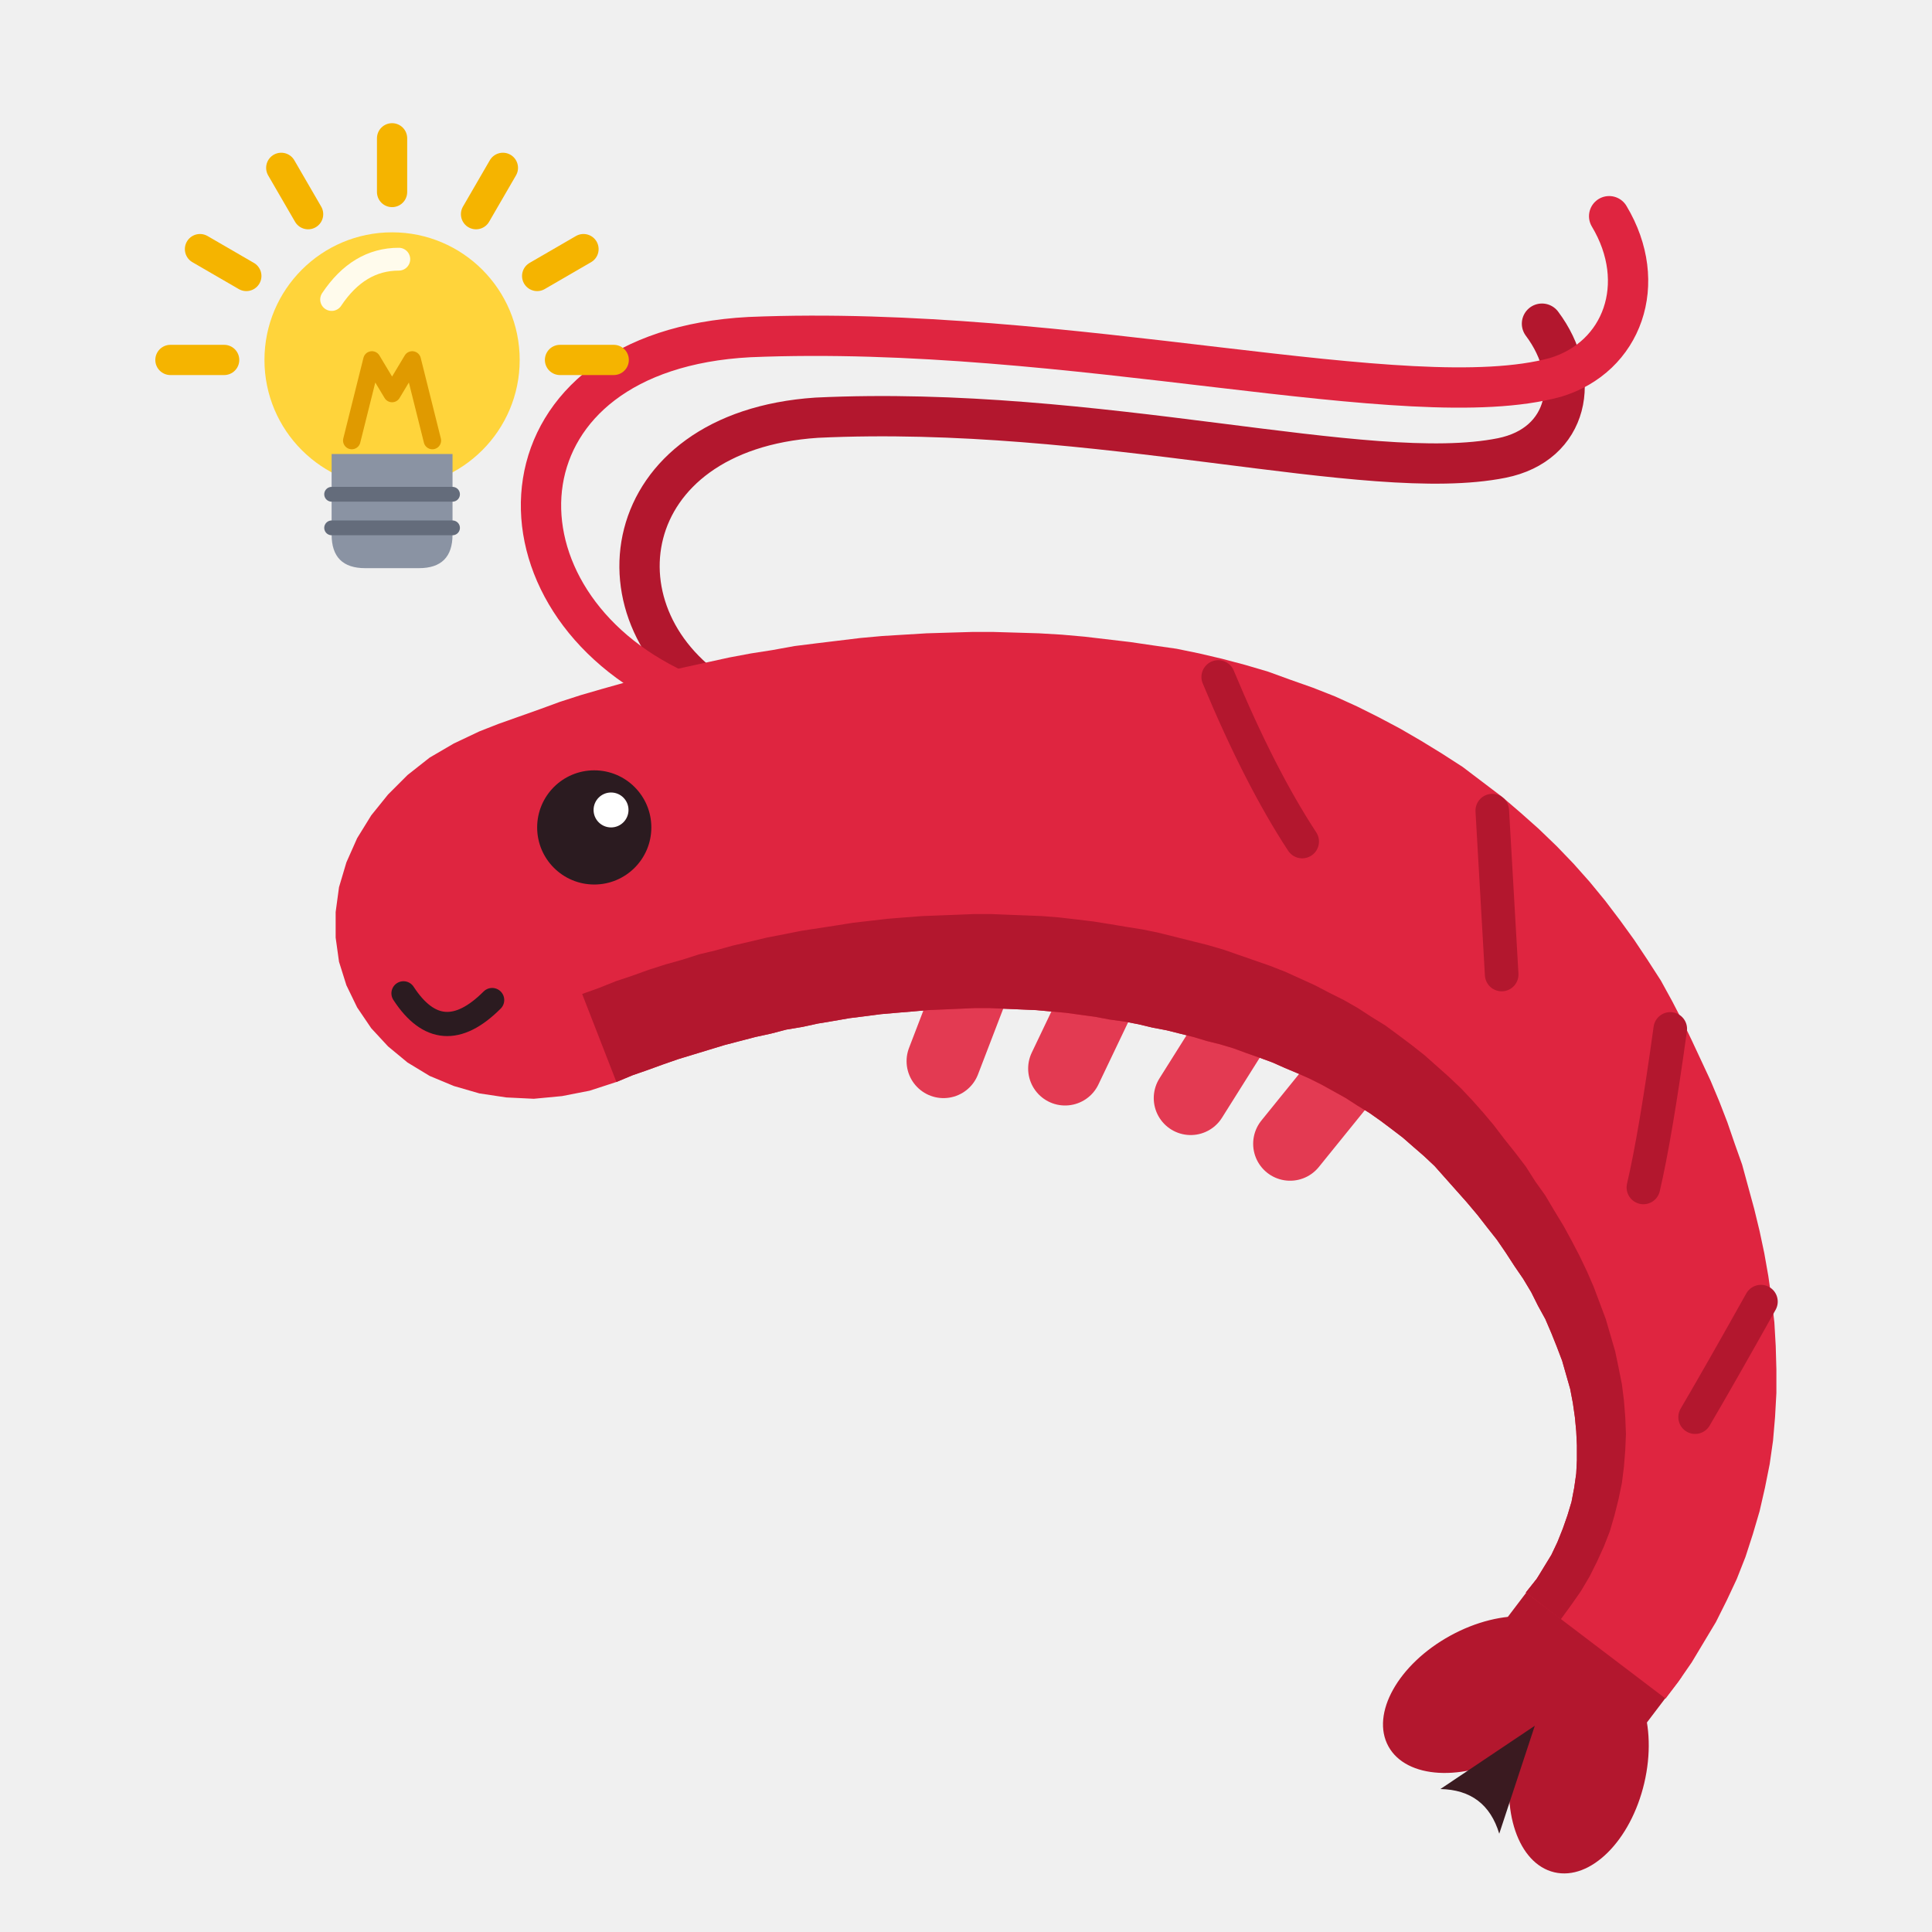
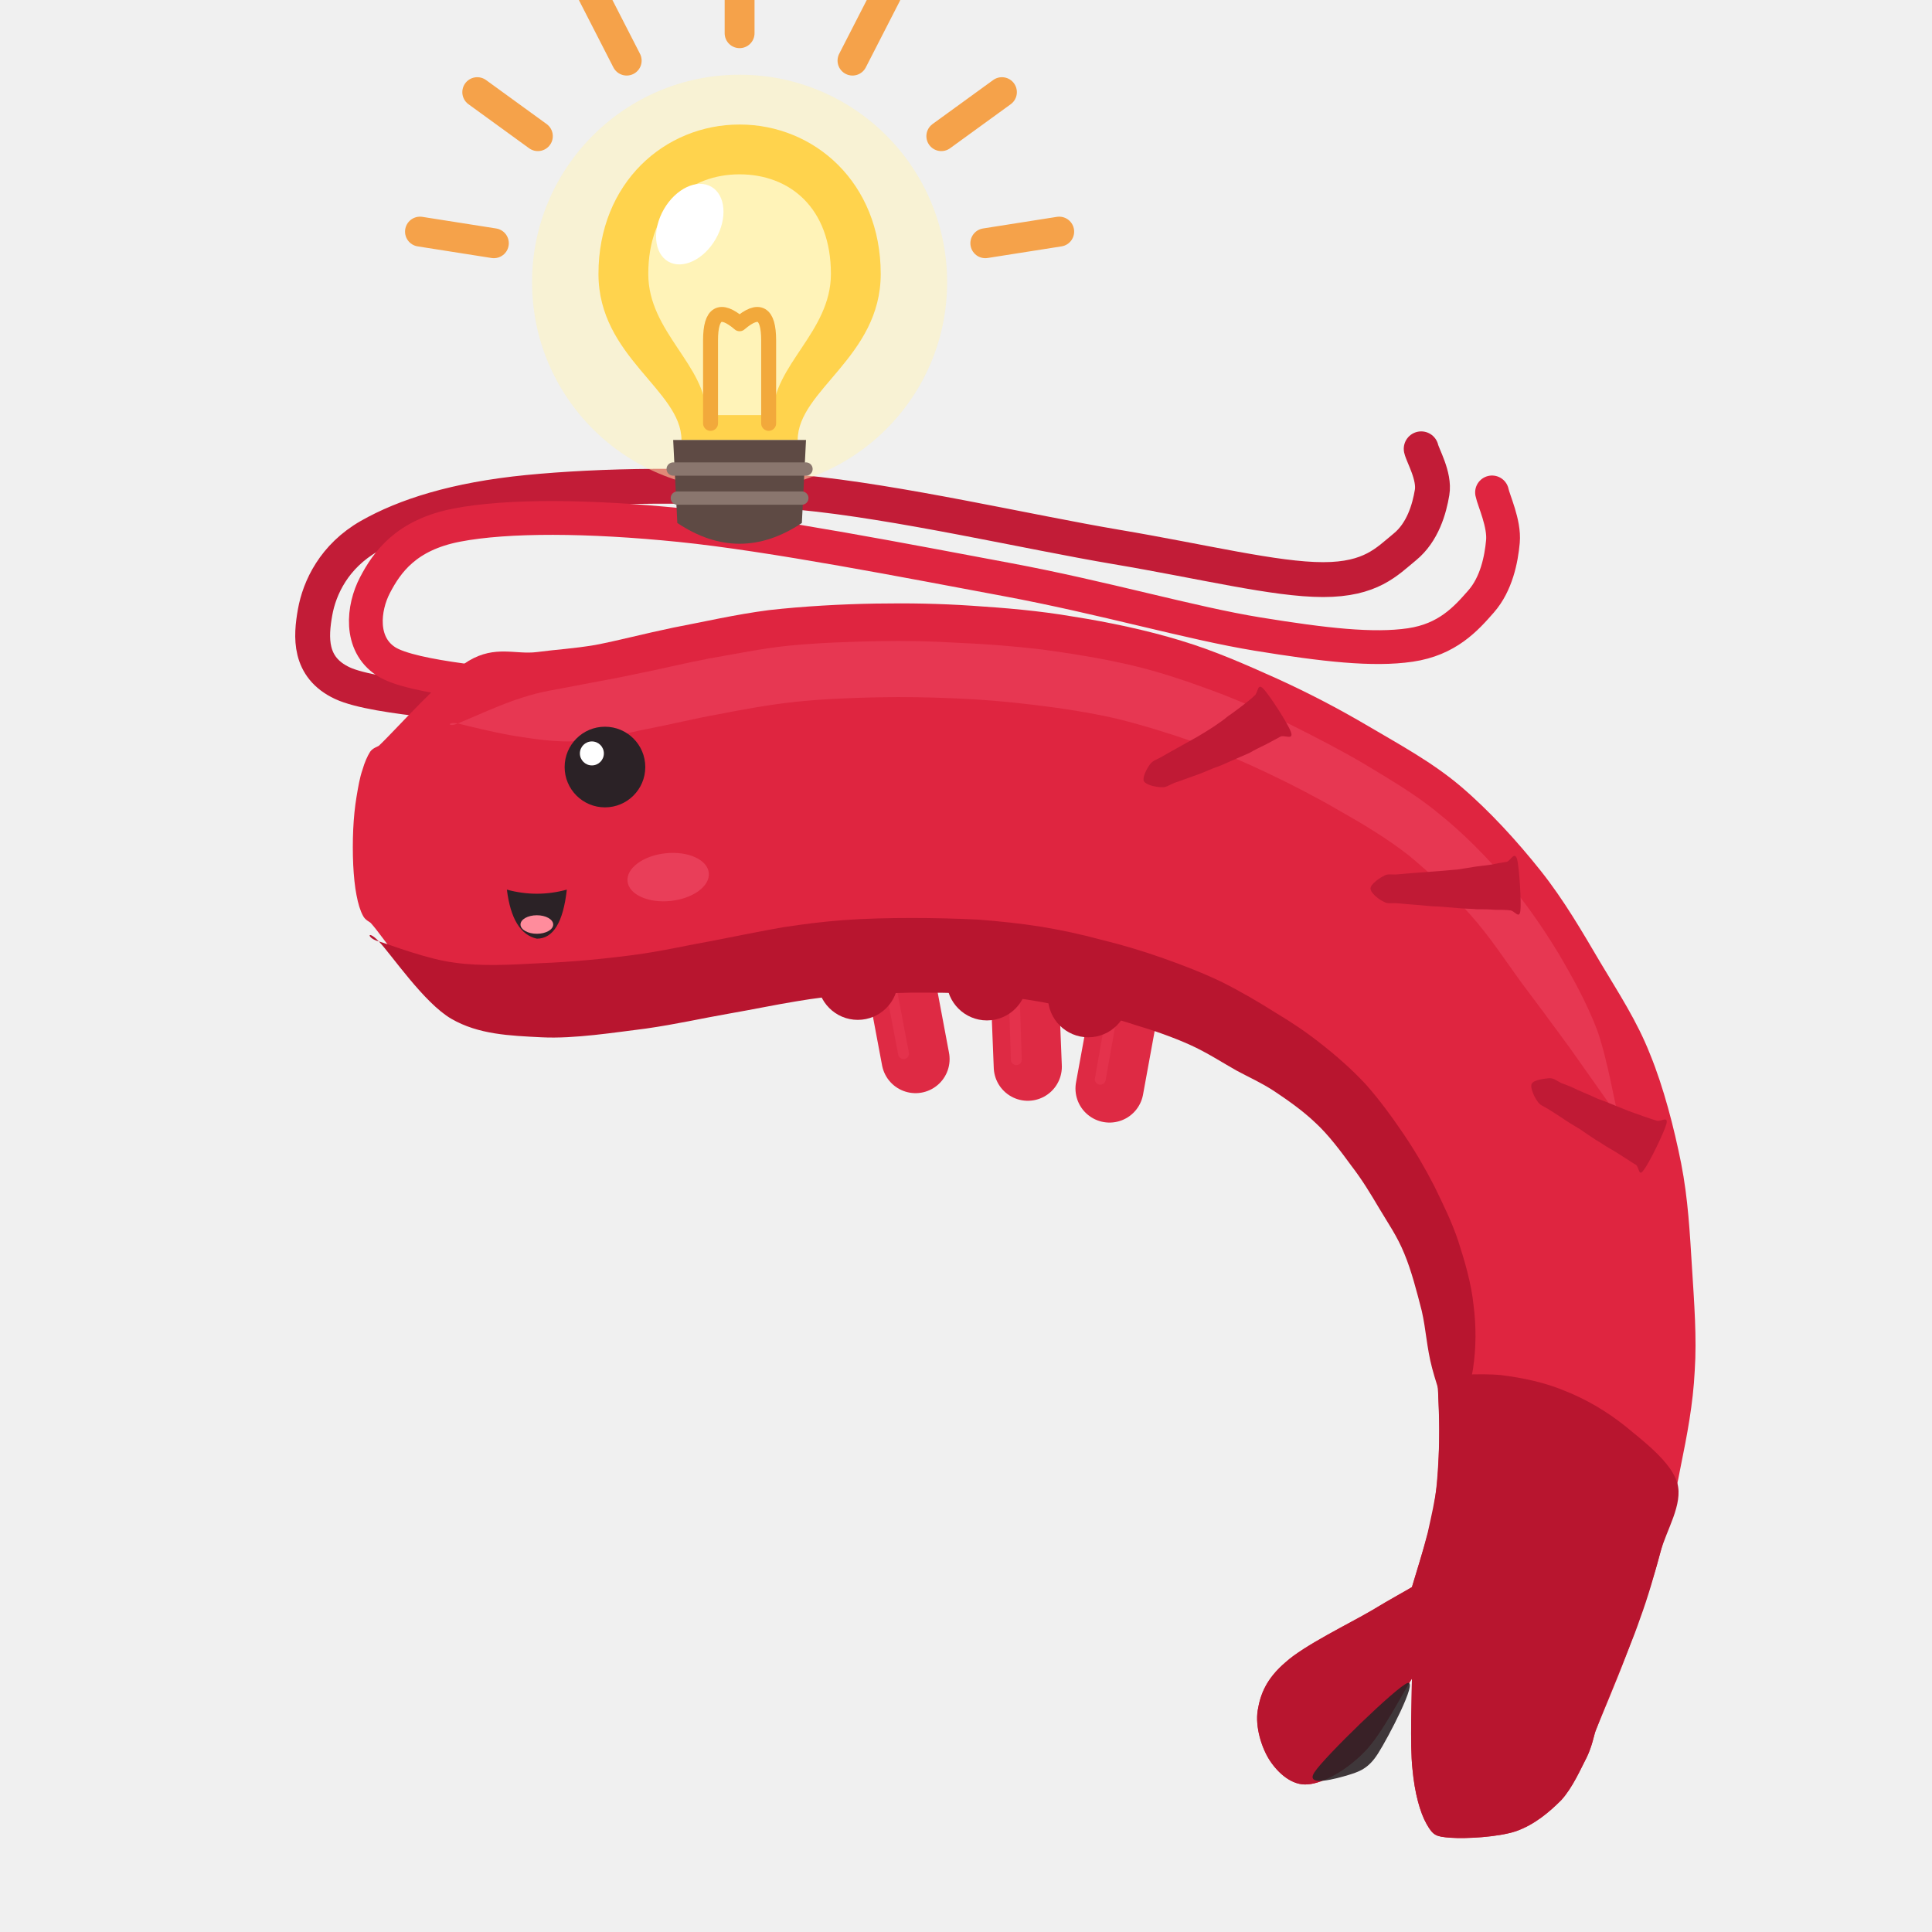
<svg xmlns="http://www.w3.org/2000/svg" viewBox="0 0 256 256" width="256" height="256">
-   <g transform="translate(28.1 16.9) scale(0.890)">
-     <path d="M76,85.2C56,73.2 60,45.2 90,43.2C132,41.2 172,53.2 192,49.2C202,47.2 204,37.2 198,29.2" fill="none" stroke="#B3172E" stroke-width="6" stroke-linecap="round" stroke-linejoin="round" />
-     <path d="M68,83.2C40,69.2 42,33.2 80,31.2C128,29.2 178,43.2 200,37.2C210,34.2 214,23.2 208,13.2" fill="none" stroke="#DF2540" stroke-width="6" stroke-linecap="round" stroke-linejoin="round" />
-     <path d="M116,120.5L108.9,139" fill="none" stroke="#E33A52" stroke-width="11" stroke-linecap="round" stroke-linejoin="round" />
-     <circle cx="116" cy="120.5" r="6.8" fill="#B3172E" />
-     <path d="M135.5,122.3L127,140.1" fill="none" stroke="#E33A52" stroke-width="11" stroke-linecap="round" stroke-linejoin="round" />
-     <circle cx="135.5" cy="122.3" r="6.8" fill="#B3172E" />
-     <path d="M156.2,127.8L145.7,144.5" fill="none" stroke="#E33A52" stroke-width="11" stroke-linecap="round" stroke-linejoin="round" />
-     <circle cx="156.2" cy="127.8" r="6.8" fill="#B3172E" />
-     <path d="M172.8,136.1L160.5,151.3" fill="none" stroke="#E33A52" stroke-width="11" stroke-linecap="round" stroke-linejoin="round" />
-     <circle cx="172.8" cy="136.1" r="6.8" fill="#B3172E" />
-     <g transform="translate(206,226) rotate(127.2)">
-       <path d="M-4,-13L8,-13L8,13L-4,13Z" fill="#B3172E" />
-       <ellipse cx="16" cy="-9" rx="16" ry="10" fill="#B3172E" transform="rotate(-24 16 -9)" />
-       <ellipse cx="16" cy="9" rx="16" ry="10" fill="#B3172E" transform="rotate(24 16 9)" />
-       <path d="M15,0L31,-5.5Q27,0 31,5.5Z" fill="#3A1A20" />
-     </g>
-     <path d="M39.8,89.9L42.6,88.8L45.7,87.7L48.8,86.6L51.8,85.5L54.9,84.5L58,83.6L61.2,82.7L64.3,81.8L67.5,81L70.6,80.3L73.8,79.6L77,78.9L80.2,78.3L83.4,77.8L86.7,77.2L89.9,76.8L93.2,76.4L96.5,76L99.8,75.7L103.1,75.5L106.4,75.3L109.7,75.2L113.1,75.1L116.4,75.1L119.8,75.2L123.1,75.3L126.5,75.5L129.9,75.8L133.3,76.2L136.7,76.6L140.1,77.1L143.6,77.6L147,78.3L150.4,79.1L153.8,80L157.2,81L160.5,82.2L163.9,83.4L167.2,84.7L170.5,86.2L173.7,87.8L176.9,89.5L180,91.3L183.1,93.2L186.2,95.2L189.1,97.4L192,99.6L194.8,102L197.5,104.4L200.2,107L202.7,109.6L205.1,112.3L207.4,115.1L209.6,118L211.7,120.9L213.7,123.9L215.7,127L217.4,130.1L218.9,133L220.3,135.9L221.7,138.9L223.1,141.9L224.4,145L225.6,148.1L226.7,151.3L227.8,154.4L228.7,157.7L229.6,161L230.4,164.3L231.1,167.6L231.7,171L232.2,174.5L232.6,177.9L232.8,181.4L232.9,184.9L232.9,188.4L232.7,192L232.4,195.5L231.9,199L231.2,202.5L230.4,206L229.4,209.4L228.3,212.8L227,216.1L225.5,219.3L223.9,222.5L222.1,225.5L220.3,228.5L218.3,231.4L216.4,233.9L195.6,218.1L197.2,216.1L198.3,214.3L199.4,212.5L200.3,210.6L201.1,208.6L201.8,206.6L202.4,204.6L202.8,202.5L203.1,200.4L203.2,198.4L203.2,196.2L203.1,194.1L202.9,192L202.6,189.9L202.2,187.8L201.6,185.7L201,183.6L200.2,181.5L199.4,179.5L198.5,177.4L197.4,175.4L196.4,173.4L195.2,171.4L193.9,169.5L192.6,167.5L191.3,165.6L189.8,163.7L188.4,161.9L186.8,160L185.2,158.2L183.6,156.4L182,154.6L180.4,153.1L178.9,151.8L177.3,150.4L175.6,149.1L174,147.9L172.3,146.7L170.5,145.6L168.8,144.5L167,143.5L165.2,142.5L163.4,141.6L161.6,140.8L159.7,140L157.9,139.2L156,138.5L154,137.8L152.1,137.1L150.1,136.5L148.1,136L146.1,135.4L144.1,134.9L142.1,134.4L140,134L137.9,133.5L135.8,133.1L133.6,132.8L131.5,132.4L129.3,132.1L127.1,131.8L124.9,131.6L122.7,131.4L120.4,131.3L118.1,131.2L115.8,131.1L113.5,131.1L111.2,131.2L108.9,131.3L106.6,131.4L104.3,131.6L101.9,131.8L99.6,132L97.3,132.3L94.9,132.6L92.6,133L90.2,133.4L87.9,133.9L85.5,134.3L83.2,134.9L80.9,135.4L78.6,136L76.3,136.6L74,137.3L71.7,138L69.4,138.7L67.1,139.5L64.9,140.3L62.6,141.1L60.2,142.1L56.2,143.4L52.1,144.2L47.9,144.6L43.8,144.4L39.8,143.8L36,142.7L32.4,141.2L29.1,139.2L26.2,136.8L23.7,134.1L21.6,131L20,127.7L18.9,124.2L18.4,120.6L18.4,116.8L18.9,113.1L20,109.4L21.6,105.8L23.7,102.4L26.2,99.3L29.1,96.4L32.4,93.8L36,91.7Z" fill="#DF2540" />
-     <path d="M60.2,142.1L62.6,141.1L64.9,140.3L67.1,139.5L69.4,138.7L71.7,138L74,137.3L76.3,136.6L78.6,136L80.9,135.4L83.2,134.9L85.5,134.3L87.9,133.9L90.2,133.4L92.6,133L94.9,132.6L97.3,132.3L99.6,132L101.9,131.8L104.3,131.6L106.6,131.4L108.9,131.3L111.2,131.2L113.5,131.1L115.8,131.1L118.1,131.2L120.4,131.3L122.7,131.4L124.9,131.6L127.1,131.8L129.3,132.1L131.5,132.4L133.6,132.8L135.8,133.1L137.9,133.5L140,134L142.1,134.4L144.1,134.9L146.1,135.4L148.1,136L150.1,136.5L152.1,137.1L154,137.8L156,138.5L157.9,139.2L159.7,140L161.6,140.8L163.4,141.6L165.2,142.5L167,143.5L168.8,144.5L170.5,145.6L172.3,146.7L174,147.9L175.6,149.1L177.3,150.4L178.9,151.8L180.4,153.1L182,154.6L183.6,156.4L185.2,158.2L186.8,160L188.4,161.9L189.8,163.7L191.3,165.6L192.6,167.5L193.9,169.5L195.2,171.4L196.4,173.4L197.4,175.4L198.5,177.4L199.4,179.5L200.2,181.5L201,183.6L201.6,185.7L202.2,187.8L202.6,189.9L202.9,192L203.1,194.1L203.2,196.2L203.2,198.4L203.1,200.4L202.8,202.5L202.4,204.6L201.8,206.6L201.1,208.6L200.3,210.6L199.4,212.5L198.3,214.3L197.2,216.1L195.6,218.1L200.8,222.1L202.4,219.9L203.8,217.9L205.1,215.7L206.2,213.5L207.2,211.3L208.1,209L208.8,206.6L209.4,204.2L209.9,201.8L210.2,199.4L210.4,196.9L210.5,194.5L210.4,192L210.2,189.5L209.9,187.1L209.4,184.6L208.9,182.2L208.2,179.8L207.5,177.4L206.6,175L205.7,172.6L204.7,170.3L203.6,168L202.4,165.7L201.2,163.5L199.8,161.2L198.5,159L197,156.9L195.6,154.7L194,152.6L192.4,150.6L190.8,148.5L189.2,146.6L187.6,144.8L185.9,143L184.1,141.3L182.3,139.7L180.5,138.1L178.6,136.6L176.6,135.1L174.7,133.7L172.6,132.4L170.6,131.1L168.5,129.9L166.3,128.8L164.2,127.7L162,126.7L159.8,125.7L157.5,124.8L155.2,124L152.9,123.2L150.6,122.4L148.2,121.7L145.8,121.1L143.4,120.5L141,119.9L138.6,119.4L136.1,119L133.7,118.6L131.2,118.2L128.7,117.9L126.1,117.6L123.6,117.4L121.1,117.3L118.5,117.2L116,117.1L113.4,117.1L110.9,117.2L108.3,117.3L105.7,117.4L103.1,117.6L100.6,117.8L98,118.1L95.4,118.4L92.9,118.8L90.3,119.2L87.7,119.6L85.2,120.1L82.6,120.6L80.1,121.2L77.5,121.8L75,122.5L72.5,123.1L70,123.9L67.5,124.6L65,125.4L62.5,126.3L60.1,127.1L57.6,128.1L55.1,129Z" fill="#B3172E" />
-     <path d="M149.8,81.8Q156,96.7 162.3,106.3" fill="none" stroke="#B3172E" stroke-width="5" stroke-linecap="round" stroke-linejoin="round" />
-     <path d="M190.6,101.7Q191.5,117.3 192,126.1" fill="none" stroke="#B3172E" stroke-width="5" stroke-linecap="round" stroke-linejoin="round" />
-     <path d="M217.1,134.2Q214.9,150.1 213.1,157.8" fill="none" stroke="#B3172E" stroke-width="5" stroke-linecap="round" stroke-linejoin="round" />
-     <path d="M230.6,174.8Q224.5,185.7 220.8,192" fill="none" stroke="#B3172E" stroke-width="5" stroke-linecap="round" stroke-linejoin="round" />
-     <circle cx="56.9" cy="104.2" r="8.5" fill="#2B1B20" />
-     <circle cx="59.4" cy="101.6" r="2.6" fill="#FFFFFF" />
-     <path d="M28.5,128.9Q34.1,137.5 41.7,129.9" fill="none" stroke="#2B1B20" stroke-width="3.6" stroke-linecap="round" stroke-linejoin="round" />
-     <path d="M51.8,34.6L59.8,34.6" fill="none" stroke="#F5B400" stroke-width="4.5" stroke-linecap="round" stroke-linejoin="round" />
-     <path d="M48.4,22.1L55.3,18.1" fill="none" stroke="#F5B400" stroke-width="4.5" stroke-linecap="round" stroke-linejoin="round" />
-     <path d="M39.3,12.9L43.3,6" fill="none" stroke="#F5B400" stroke-width="4.5" stroke-linecap="round" stroke-linejoin="round" />
-     <path d="M26.8,9.6L26.8,1.6" fill="none" stroke="#F5B400" stroke-width="4.5" stroke-linecap="round" stroke-linejoin="round" />
-     <path d="M14.3,12.9L10.3,6" fill="none" stroke="#F5B400" stroke-width="4.5" stroke-linecap="round" stroke-linejoin="round" />
-     <path d="M5.1,22.1L-1.8,18.1" fill="none" stroke="#F5B400" stroke-width="4.5" stroke-linecap="round" stroke-linejoin="round" />
-     <path d="M1.8,34.6L-6.2,34.6" fill="none" stroke="#F5B400" stroke-width="4.5" stroke-linecap="round" stroke-linejoin="round" />
-     <circle cx="26.8" cy="34.6" r="19" fill="#FFD43B" />
-     <path d="M17.8,48.6h18v12q0,5 -5,5h-8q-5,0 -5,-5Z" fill="#8A93A3" />
-     <path d="M17.8,54.6h18M17.8,59.6h18" fill="none" stroke="#646C7B" stroke-width="2.2" stroke-linecap="round" stroke-linejoin="round" />
-     <path d="M20.8,46.6l3,-12l3,5l3,-5l3,12" fill="none" stroke="#E09A00" stroke-width="2.6" stroke-linecap="round" stroke-linejoin="round" />
-     <path d="M17.8,25.6q4,-6 10,-6" fill="none" stroke="#FFFFFF" stroke-width="3.4" stroke-linecap="round" stroke-linejoin="round" opacity="0.9" />
+   <g transform="translate(132 149) scale(0.722) translate(-128 -128)">
+     <path d="M40 51.7C34.7 50.9 14.2 49.9 8 47C1.8 44.1 2.2 38.5 3 34C3.8 29.5 6.5 23.7 13 20C19.5 16.3 28.8 13.3 42 12C55.2 10.7 74 10.3 92 12C110 13.7 134 19.3 150 22C166 24.7 179.2 28 188 28C196.8 28 199.7 24.7 203 22C206.3 19.3 207.5 15 208 12C208.5 9 206.3 5.3 206 4" fill="none" stroke="#C21C37" stroke-width="6.4" stroke-linecap="round" stroke-linejoin="round" />
+     <path d="M43.3 48.1C38.7 47.3 20.9 46.2 16 43C11.1 39.8 11.8 33.2 14 29C16.2 24.8 19.7 19.8 29 18C38.3 16.2 53.2 16.3 70 18C86.8 19.7 112.3 24.7 130 28C147.7 31.3 163.7 36 176 38C188.3 40 197.2 41 204 40C210.8 39 214.2 35.2 217 32C219.8 28.8 220.7 24.3 221 21C221.3 17.7 219.3 13.5 219 12" fill="none" stroke="#DF2540" stroke-width="6.2" stroke-linecap="round" stroke-linejoin="round" />
+     <path d="M109.5 96.3L113.2 116" fill="none" stroke="#DE2A44" stroke-width="12.5" stroke-linecap="round" stroke-linejoin="round" />
+     <path d="M110.2 100.3L113 115" fill="none" stroke="#E73752" stroke-width="2" stroke-linecap="round" stroke-linejoin="round" opacity="0.6" transform="translate(-2 0)" />
+     <path d="M133 97.4L133.8 117.4" fill="none" stroke="#DE2A44" stroke-width="12.5" stroke-linecap="round" stroke-linejoin="round" />
+     <path d="M133.2 101.4L133.7 116.4" fill="none" stroke="#E73752" stroke-width="2" stroke-linecap="round" stroke-linejoin="round" opacity="0.6" transform="translate(-2 -0.3)" />
+     <path d="M152.4 101.7L148.8 121.4" fill="none" stroke="#DE2A44" stroke-width="12.5" stroke-linecap="round" stroke-linejoin="round" />
+     <path d="M151.6 105.7L149 120.4" fill="none" stroke="#E73752" stroke-width="2" stroke-linecap="round" stroke-linejoin="round" opacity="0.6" transform="translate(-1.9 -0.7)" />
+     <path d="M14.7 58.5C14.7 58.5 11.9 61.1 14.7 58.5C17.5 55.9 26.4 45.8 31.2 42.9C36.1 40 39.8 41.8 43.7 41.3C47.5 40.8 50.2 40.7 54.4 40C58.6 39.2 63.5 37.9 68.8 36.8C74.1 35.8 80.1 34.4 86.3 33.6C92.5 32.9 99.6 32.5 105.9 32.4C112.1 32.3 117.6 32.4 123.6 32.8C129.7 33.2 135.8 33.7 142.2 34.8C148.6 35.8 155.7 37.3 161.9 39.2C168.2 41.1 173.8 43.6 179.6 46.2C185.3 48.8 190.7 51.6 196.3 54.9C201.9 58.2 208 61.5 213.2 65.9C218.5 70.4 223.6 76 227.9 81.4C232.2 86.8 235.6 92.7 238.9 98.3C242.3 104 245.6 109 248 115.1C250.5 121.2 252.4 128.6 253.7 135.1C255 141.7 255.3 148 255.7 154.3C256.1 160.7 256.6 167.2 256.2 173.2C255.9 179.3 254.8 185 253.6 190.9C252.5 196.8 250.9 203 249.3 208.7C247.6 214.5 245.6 220.1 243.7 225.2C241.8 230.3 238.9 237 238 239.3L238 239.3C237.7 240.1 237.4 242 236.4 244.1C235.3 246.2 233.8 249.7 231.7 252C229.5 254.2 226.8 256.5 223.4 257.7C220.1 258.8 214.2 259.1 211.4 258.9C208.7 258.7 208.2 258.5 207 256.4C205.8 254.3 204.8 250.7 204.4 246.3C203.9 241.8 204.3 232.4 204.3 229.7L204.3 229.7C202.8 231.9 198.8 239.9 195.6 243.1C192.4 246.4 188.1 248.9 185.2 249.1C182.3 249.4 179.7 247 178.2 244.7C176.7 242.4 175.5 238.5 176 235.5C176.5 232.5 177.6 229.7 181.1 226.7C184.5 223.6 193 219.5 196.9 217.2C200.7 214.9 203 213.7 204.3 212.9L204.3 212.9C204.9 210.7 207.2 203.8 208.1 199.5C208.9 195.1 209.1 191.1 209.3 186.8C209.4 182.5 209.2 177.9 208.9 173.6C208.7 169.4 208.6 165.2 207.9 161.2C207.1 157.2 205.7 153.1 204.2 149.7C202.7 146.2 200.9 143.6 198.9 140.4C196.9 137.2 194.8 133.5 192.4 130.5C189.9 127.5 187 124.9 184.2 122.7C181.4 120.5 178.7 119 175.7 117.2C172.8 115.4 169.8 113.5 166.5 111.9C163.1 110.3 159.3 108.8 155.5 107.6C151.8 106.3 147.6 105.2 143.8 104.3C140 103.4 136.4 102.7 132.6 102.1C128.8 101.6 124.9 101.3 120.7 101.2C116.5 101 111.5 101.1 107.4 101.2C103.3 101.3 100 101.5 95.9 102C91.8 102.4 87.6 103.3 82.8 104.1C77.9 105 72.7 106.2 66.7 107.1C60.6 108 53 109.2 46.5 109.3C40 109.3 33.3 110.3 27.8 107.2C22.3 104.2 15.7 93.7 13.2 91C10.8 88.3 13.2 91 13.2 91L13.2 91C13 90.8 12.2 90.5 11.8 89.7C11.3 88.8 10.9 87.5 10.6 85.9C10.3 84.4 10.1 82.4 10 80.4C9.9 78.3 9.9 75.9 10 73.8C10.1 71.7 10.3 69.7 10.6 67.9C10.9 66.1 11.2 64.3 11.7 62.9C12.1 61.5 12.6 60.4 13.1 59.6C13.6 58.9 14.4 58.7 14.7 58.5Z" fill="#DF2540" />
+     <path d="M29.2 54.4C31.2 53.6 37.3 50.8 40.9 49.7C44.5 48.5 47.2 48.2 50.7 47.5C54.2 46.8 57.9 46.2 62 45.3C66.1 44.5 70.5 43.4 75.2 42.5C79.9 41.7 85.1 40.6 90.2 40.1C95.4 39.6 101.1 39.4 106.3 39.3C111.4 39.2 116 39.3 121 39.6C126 39.8 131 40.2 136.2 40.8C141.4 41.5 147.1 42.4 152.3 43.6C157.6 44.8 162.6 46.5 167.5 48.3C172.4 50.1 177.1 52.2 181.8 54.5C186.4 56.8 190.9 59.1 195.5 61.8C200.1 64.6 205 67.4 209.3 71C213.7 74.5 218 78.9 221.7 83.2C225.3 87.5 228.4 92 231.2 96.6C233.9 101.2 236.4 105.7 238.3 110.7C240.1 115.7 241.5 124 242.2 126.6C242.8 129.3 243.7 128.8 242.2 126.6C240.7 124.5 236.1 117.9 233.1 113.7C230.1 109.6 227.2 105.7 224.2 101.7C221.3 97.7 218.5 93.4 215.1 89.6C211.7 85.7 207.7 81.9 203.7 78.6C199.6 75.4 195.2 72.8 190.8 70.3C186.5 67.8 182.2 65.6 177.8 63.5C173.4 61.4 168.9 59.5 164.3 57.8C159.7 56.2 154.9 54.7 150 53.5C145.2 52.4 140 51.6 135 51C130.1 50.4 125.4 50 120.6 49.8C115.8 49.6 111.3 49.5 106.4 49.6C101.6 49.7 96.3 49.9 91.5 50.4C86.6 50.9 81.7 51.8 77.1 52.7C72.6 53.5 68.2 54.6 64 55.4C59.9 56.2 55.9 57.4 52.1 57.6C48.3 57.9 44.8 57.5 41 56.9C37.2 56.4 31.2 54.9 29.2 54.4C27.2 54 27.3 55.2 29.2 54.4Z" fill="#E73752" />
+     <path d="M14.7 94.4C17 95.1 23.7 97.7 28.6 98.3C33.5 99 38.8 98.7 44.3 98.4C49.8 98.2 56.1 97.6 61.4 96.9C66.7 96.2 71.3 95.1 75.9 94.3C80.5 93.4 84.9 92.5 88.9 91.8C92.9 91.2 96 90.8 99.9 90.5C103.9 90.2 108.4 90.1 112.5 90.1C116.6 90.1 120.7 90.2 124.7 90.4C128.6 90.7 132.4 91.1 136.2 91.7C139.9 92.3 143.6 93.1 147.3 94.1C151 95 154.7 96.1 158.4 97.4C162.1 98.7 166 100.2 169.5 101.9C172.9 103.6 176.3 105.6 179.3 107.5C182.3 109.3 184.7 110.9 187.5 113.1C190.2 115.2 193.2 117.8 195.8 120.6C198.3 123.4 200.7 126.7 202.8 129.8C204.9 132.9 206.7 136 208.4 139.3C210 142.6 211.6 145.8 212.8 149.4C214 153.1 215.2 157.2 215.6 161.1C216.1 165 216.1 168.9 215.5 172.9C214.9 176.8 212.5 182.9 212 184.9C211.4 186.9 212.6 186.9 212 184.9C211.3 182.9 209 176.5 208 172.7C207 168.9 206.9 165.7 206.1 162.2C205.2 158.7 204.2 154.8 202.9 151.7C201.6 148.5 199.9 146.1 198.3 143.4C196.7 140.7 195.2 138.2 193.2 135.6C191.3 133 189 129.9 186.6 127.7C184.2 125.4 181.3 123.4 178.9 121.8C176.4 120.2 174.7 119.5 172.1 118.1C169.6 116.7 166.7 114.8 163.6 113.4C160.5 112 156.8 110.7 153.4 109.7C150.1 108.6 146.8 107.8 143.6 107.1C140.3 106.3 137.1 105.6 133.8 105.1C130.5 104.6 127.2 104.2 123.7 104C120.1 103.8 116.3 103.8 112.5 103.8C108.7 103.9 104.2 104 100.7 104.3C97.2 104.5 94.9 104.8 91.3 105.4C87.6 106 83.3 106.9 78.7 107.7C74.1 108.5 69.3 109.6 63.7 110.4C58 111.1 50.6 112.3 44.6 112C38.7 111.7 33 111.5 28 108.6C23 105.7 17 96.8 14.7 94.4C12.5 92.1 12.4 93.8 14.7 94.4Z" fill="#B8152F" />
+     <path d="M209 174.1C210.9 174.1 216.8 173.6 220.7 174C224.6 174.5 228.6 175.3 232.4 176.9C236.2 178.4 240 180.6 243.5 183.4C246.9 186.2 251.9 190 253 193.8C254.1 197.7 251 202.4 249.9 206.5C248.8 210.6 247.6 214.8 246.2 218.6C244.9 222.4 243.3 226.1 241.9 229.6C240.5 233 238.6 237.7 238 239.3L238 239.3C237.7 240.1 237.4 242 236.4 244.1C235.3 246.2 233.8 249.7 231.7 252C229.5 254.2 226.8 256.5 223.4 257.7C220.1 258.8 214.2 259.1 211.4 258.9C208.7 258.7 208.2 258.5 207 256.4C205.8 254.3 204.8 250.7 204.4 246.3C203.9 241.8 204.3 232.4 204.3 229.7L204.3 229.7C202.8 231.9 198.8 239.9 195.6 243.1C192.4 246.4 188.1 248.9 185.2 249.1C182.3 249.4 179.7 247 178.2 244.7C176.7 242.4 175.5 238.5 176 235.5C176.5 232.5 177.6 229.7 181.1 226.7C184.5 223.6 193 219.5 196.9 217.2C200.7 214.9 203 213.7 204.3 212.9L204.3 212.9C204.8 211.3 206.4 206.1 207.2 202.9C207.9 199.7 208.5 197.2 208.9 194C209.2 190.8 209.3 187.2 209.3 183.9C209.3 180.6 209 175.8 209 174.1Z" fill="#B8152F" />
+     <path d="M203.5 230.5C201.6 231.1 188.2 244.1 186.4 246.9C184.6 249.7 190.6 248 192.6 247.4C194.5 246.8 196.3 246.3 198.1 243.4C199.9 240.6 205.5 229.9 203.5 230.5Z" fill="#2B2226" opacity="0.9" />
+     <circle cx="102.6" cy="101.4" r="7.4" fill="#B8152F" />
+     <circle cx="126.3" cy="101.5" r="7.4" fill="#B8152F" />
+     <circle cx="144.9" cy="104.6" r="7.4" fill="#B8152F" />
+     <path d="M177 48C175.9 46.9 176.1 48.8 175.4 49.3C174.8 49.9 174 50.5 173.1 51.2C172.3 51.8 171.4 52.5 170.5 53.1C169.7 53.8 168.9 54.3 167.9 55C167 55.6 166 56.2 165 56.8C163.9 57.4 162.7 58.1 161.6 58.7C160.5 59.3 159.3 60 158.4 60.5C157.6 61 156.9 61.1 156.3 61.8C155.7 62.6 154.8 64.2 155.1 65C155.5 65.7 157.4 66.1 158.3 66.1C159.2 66.2 159.7 65.7 160.7 65.3C161.7 65 162.9 64.5 164.1 64.1C165.3 63.7 166.7 63.1 167.9 62.6C169.1 62.2 170.2 61.7 171.3 61.2C172.4 60.7 173.4 60.3 174.5 59.8C175.5 59.2 176.6 58.7 177.6 58.2C178.5 57.7 179.5 57.2 180.2 56.8C181 56.5 182.6 57.5 182.1 56C181.6 54.5 178.1 49.1 177 48Z" fill="#C01A35" />
+     <path d="M223.6 79.3C223.1 77.8 222.4 79.6 221.7 79.8C220.9 79.9 219.9 80.1 218.9 80.3C218 80.4 216.8 80.6 215.8 80.7C214.8 80.9 213.8 81 212.7 81.2C211.6 81.3 210.4 81.4 209.2 81.5C208 81.6 206.5 81.7 205.2 81.8C204 81.9 202.6 82 201.6 82.1C200.6 82.2 199.9 81.9 199.1 82.4C198.3 82.8 196.7 83.9 196.7 84.7C196.7 85.5 198.2 86.7 199.1 87.1C199.9 87.6 200.6 87.3 201.6 87.4C202.6 87.5 203.9 87.6 205.2 87.7C206.5 87.8 208 88 209.2 88C210.5 88.1 211.7 88.2 212.9 88.3C214 88.4 215.1 88.4 216.2 88.5C217.3 88.5 218.5 88.5 219.5 88.6C220.5 88.6 221.5 88.6 222.3 88.7C223.1 88.7 224 90.4 224.2 88.8C224.4 87.3 224 80.8 223.6 79.3Z" fill="#C01A35" />
+     <path d="M251 127.9C251.4 126.3 249.9 127.6 249.2 127.3C248.5 127.1 247.7 126.8 246.8 126.5C245.9 126.2 244.9 125.8 244 125.5C243.1 125.1 242.2 124.8 241.3 124.4C240.3 124 239.3 123.6 238.2 123.2C237.2 122.7 235.9 122.2 234.8 121.7C233.8 121.2 232.6 120.7 231.7 120.4C230.9 120 230.4 119.5 229.5 119.5C228.6 119.6 226.7 119.8 226.3 120.5C225.9 121.2 226.8 123 227.3 123.7C227.8 124.5 228.4 124.6 229.2 125.1C230 125.6 231.1 126.3 232 126.9C233 127.6 234.2 128.3 235.2 128.9C236.2 129.6 237.1 130.2 238 130.8C238.9 131.3 239.7 131.9 240.6 132.4C241.5 132.9 242.4 133.5 243.2 134C244 134.5 244.7 135 245.4 135.4C246 135.8 245.9 137.7 246.8 136.4C247.8 135.2 250.6 129.4 251 127.9Z" fill="#C01A35" />
+     <ellipse cx="67.8" cy="82.6" rx="7.5" ry="4.4" transform="rotate(-6 67.8 82.6)" fill="#FF7A93" opacity="0.3" />
+     <circle cx="56.2" cy="62.4" r="7.4" fill="#2B2226" />
+     <circle cx="53.8" cy="59.9" r="2.2" fill="#FFFFFF" />
+     <path d="M38.2 84.9Q43.7 86.4 49.2 84.9Q48.2 93.9 43.7 93.9Q39.2 92.9 38.2 84.9Z" fill="#2B2226" />
+     <ellipse cx="43.7" cy="91.3" rx="3" ry="1.7" fill="#FF8C9C" />
+   </g>
+   <g transform="translate(98 44) scale(1.1)">
+     <circle cx="0" cy="-6" r="25" fill="#FFF3B8" opacity="0.5" />
+     <path d="M-29.6 -10.7L-38.5 -12.1" fill="none" stroke="#F5A24A" stroke-width="3.6" stroke-linecap="round" stroke-linejoin="round" />
+     <path d="M-24.3 -23.6L-31.6 -28.9" fill="none" stroke="#F5A24A" stroke-width="3.6" stroke-linecap="round" stroke-linejoin="round" />
+     <path d="M-13.6 -32.7L-17.7 -40.7" fill="none" stroke="#F5A24A" stroke-width="3.6" stroke-linecap="round" stroke-linejoin="round" />
+     <path d="M0 -36L0 -45" fill="none" stroke="#F5A24A" stroke-width="3.6" stroke-linecap="round" stroke-linejoin="round" />
+     <path d="M13.6 -32.7L17.7 -40.7" fill="none" stroke="#F5A24A" stroke-width="3.6" stroke-linecap="round" stroke-linejoin="round" />
+     <path d="M24.3 -23.6L31.6 -28.9" fill="none" stroke="#F5A24A" stroke-width="3.6" stroke-linecap="round" stroke-linejoin="round" />
+     <path d="M29.6 -10.7L38.5 -12.1" fill="none" stroke="#F5A24A" stroke-width="3.6" stroke-linecap="round" stroke-linejoin="round" />
+     <path d="M-7 13C-7 7 -17 3 -17 -7C-17 -18 -9 -25 0 -25C9 -25 17 -18 17 -7C17 3 7 7 7 13Z" fill="#FFD34D" />
+     <path d="M-11 -7C-11 -15 -6 -19 0 -19C6 -19 11 -15 11 -7C11 0 4 4 4 10L-4 10C-4 4 -11 0 -11 -7Z" fill="#FFF3B8" />
+     <ellipse cx="-6" cy="-13" rx="3.6" ry="5.2" transform="rotate(30 -6 -13)" fill="#FFFFFF" />
+     <path d="M-3.5 11L-3.5 1Q-3.5 -4 0 -1Q3.5 -4 3.5 1L3.5 11" fill="none" stroke="#F2A93B" stroke-width="1.8" stroke-linecap="round" stroke-linejoin="round" />
+     <path d="M-8 13L8 13L7.5 23Q0 28 -7.5 23Z" fill="#5E4A44" />
+     <path d="M-8 16.5L8 16.5M-7.5 20L7.5 20" fill="none" stroke="#8A766E" stroke-width="1.6" stroke-linecap="round" stroke-linejoin="round" />
  </g>
</svg>
